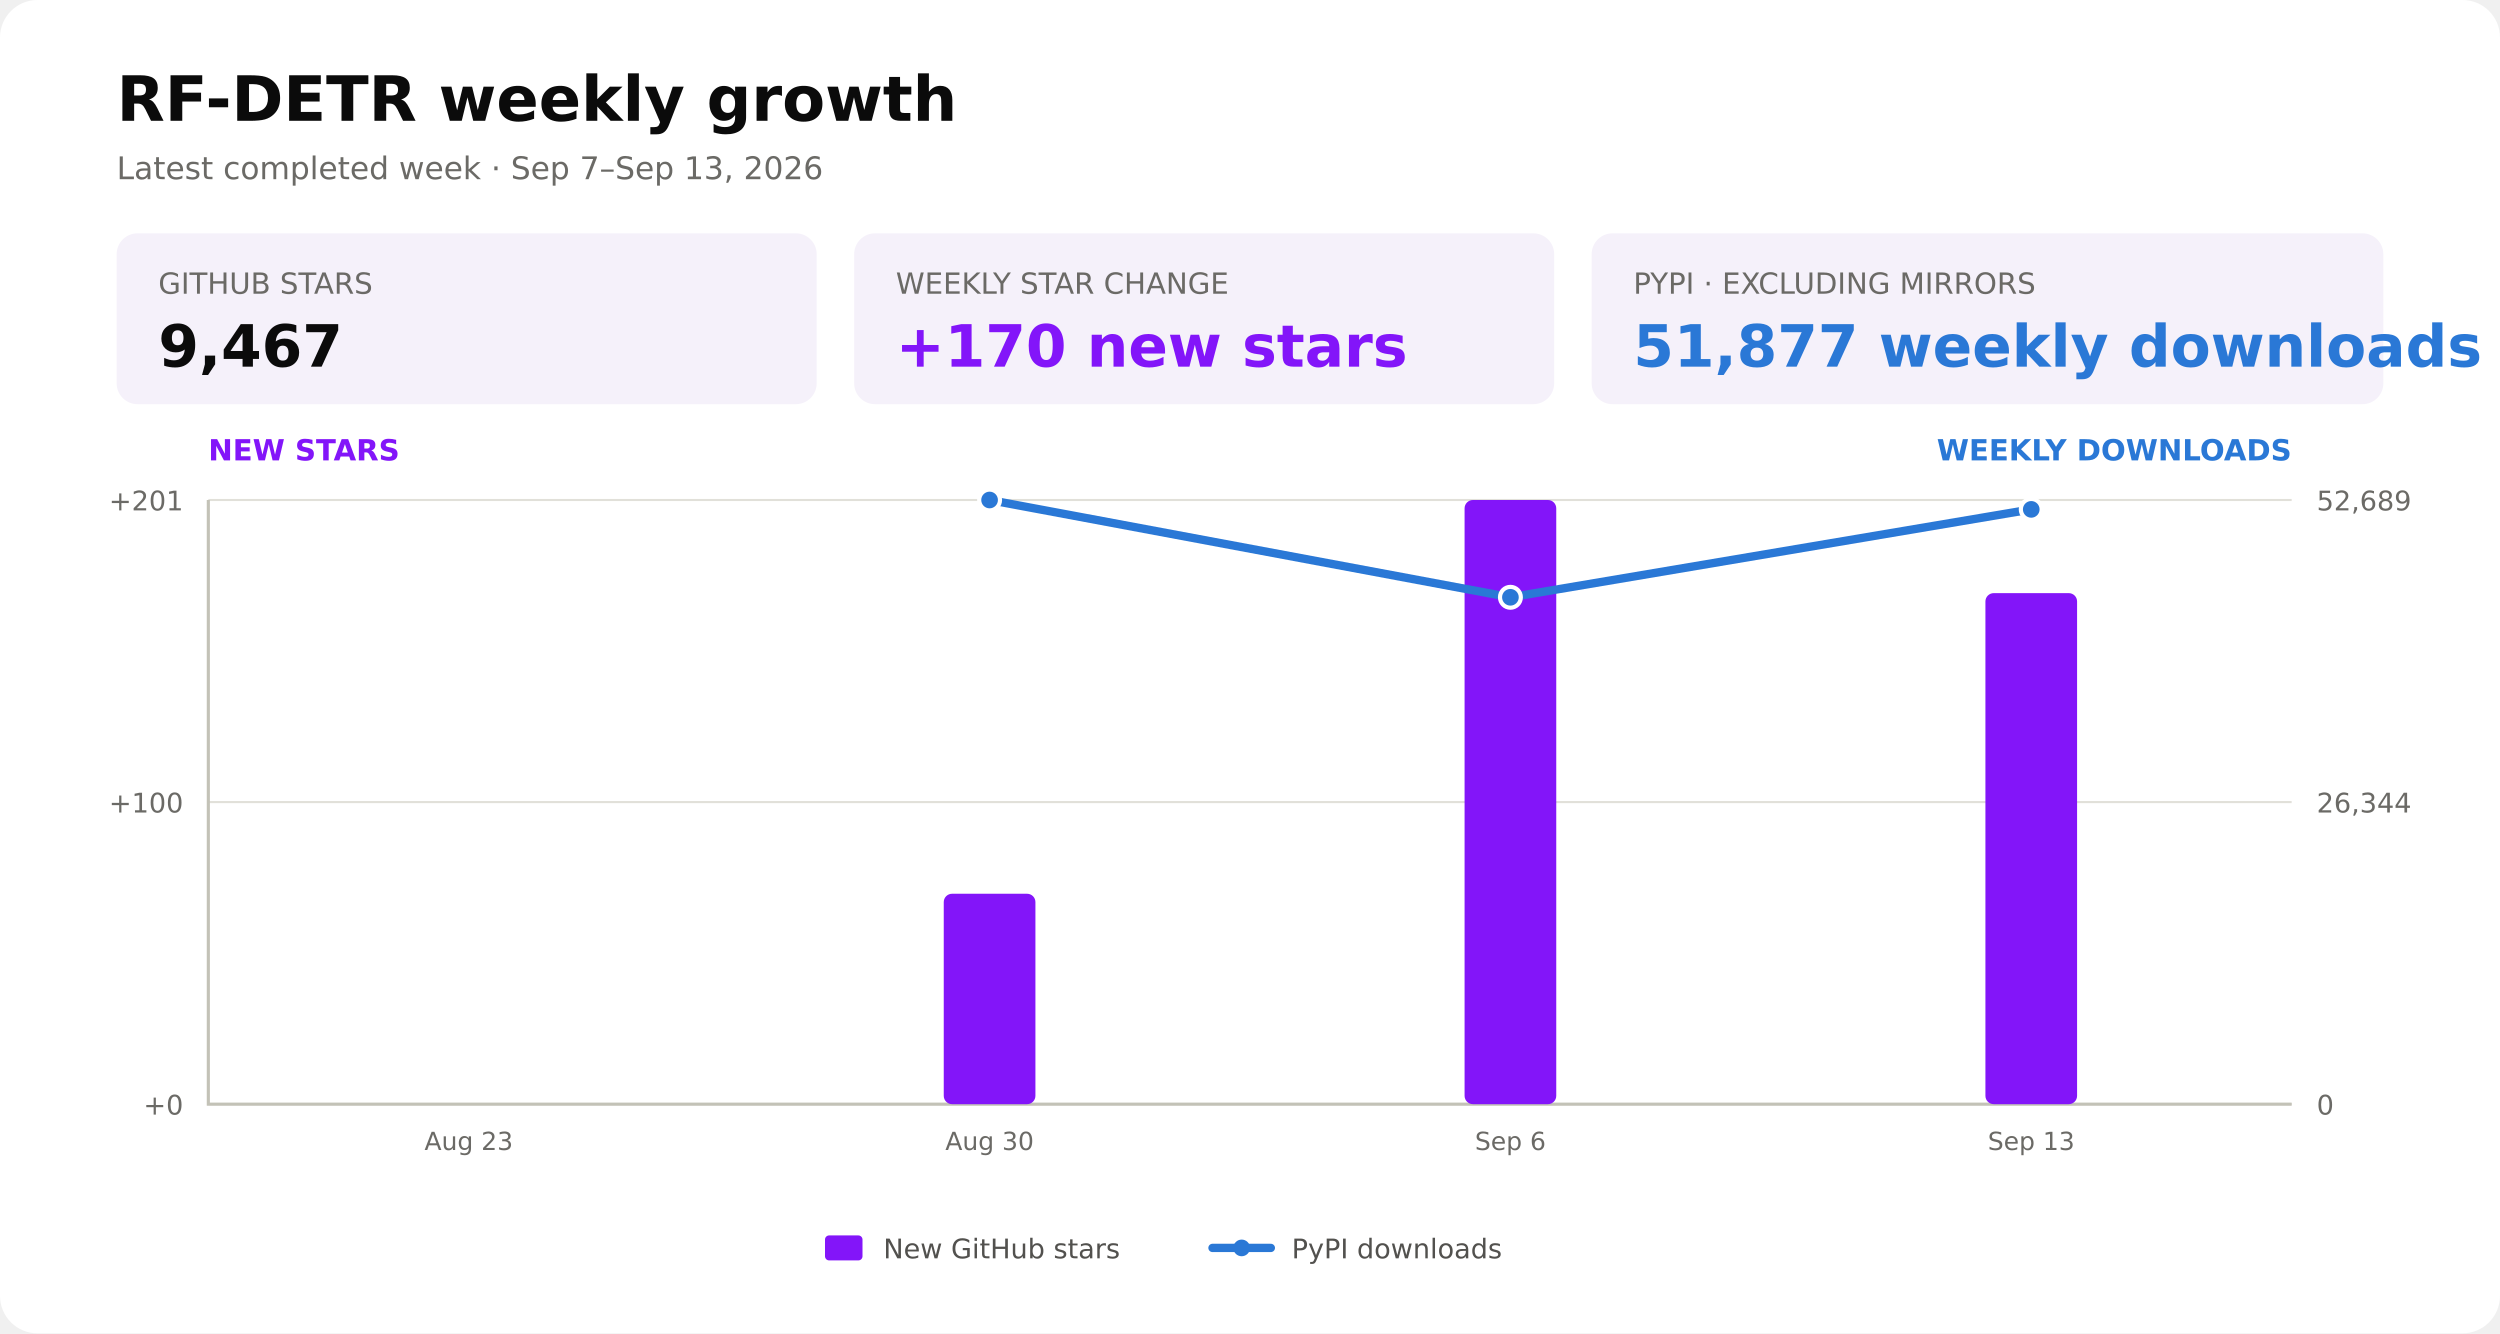
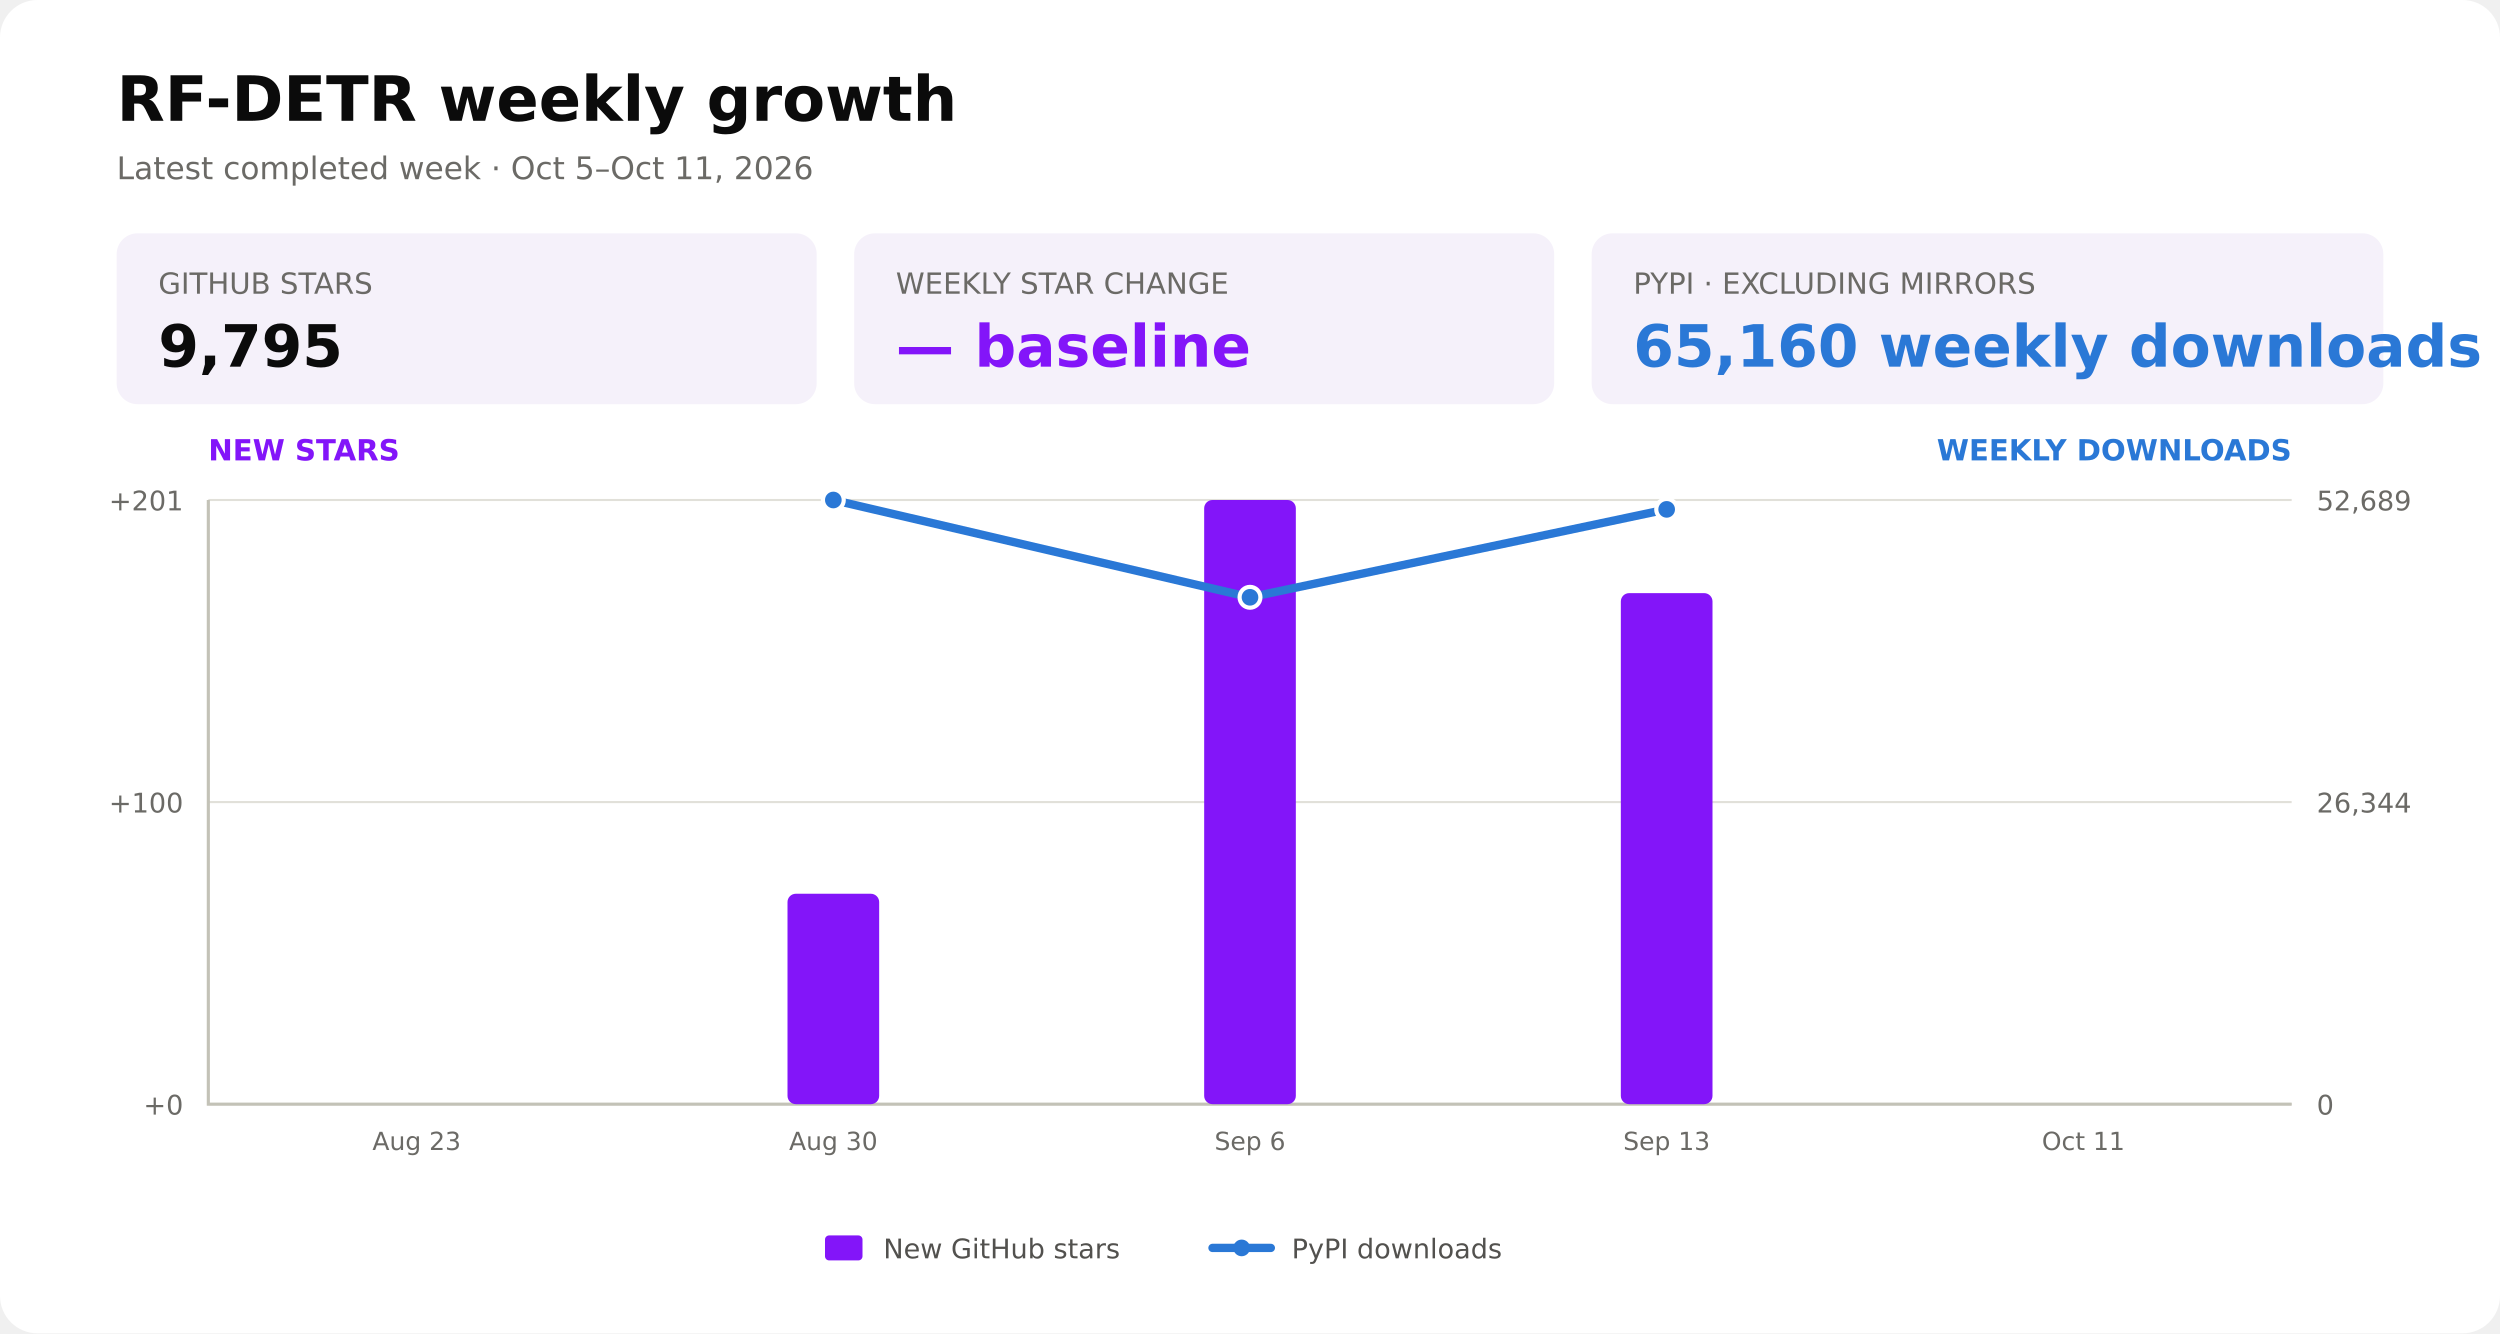
<svg xmlns="http://www.w3.org/2000/svg" width="1200" height="640" viewBox="0 0 1200 640" role="img" aria-labelledby="title description">
  <rect width="1200" height="640" rx="18" fill="#ffffff" />
  <text x="56" y="58" fill="#0b0b0b" font-family="DejaVu Sans, Arial, sans-serif" font-size="30" font-weight="700">RF-DETR weekly growth</text>
-   <text x="56" y="86" fill="#6b6a66" font-family="DejaVu Sans, Arial, sans-serif" font-size="15">Latest completed week · Sep 7–Sep 13, 2026</text>
+   <text x="56" y="86" fill="#6b6a66" font-family="DejaVu Sans, Arial, sans-serif" font-size="15">Latest completed week · Oct 5–Oct 11, 2026</text>
  <g font-family="DejaVu Sans, Arial, sans-serif">
    <rect x="56" y="112" width="336" height="82" rx="10" fill="#f5f1fa" />
    <text x="76" y="141" fill="#6b6a66" font-size="14">GITHUB STARS</text>
-     <text x="76" y="176" fill="#0b0b0b" font-size="28" font-weight="700">9,467</text>
+     <text x="76" y="176" fill="#0b0b0b" font-size="28" font-weight="700">9,795</text>
    <rect x="410" y="112" width="336" height="82" rx="10" fill="#f5f1fa" />
    <text x="430" y="141" fill="#6b6a66" font-size="14">WEEKLY STAR CHANGE</text>
-     <text x="430" y="176" fill="#8315f9" font-size="28" font-weight="700">+170 new stars</text>
+     <text x="430" y="176" fill="#8315f9" font-size="28" font-weight="700">— baseline</text>
    <rect x="764" y="112" width="380" height="82" rx="10" fill="#f5f1fa" />
    <text x="784" y="141" fill="#6b6a66" font-size="14">PYPI · EXCLUDING MIRRORS</text>
-     <text x="784" y="176" fill="#2a78d6" font-size="28" font-weight="700">51,877 weekly downloads</text>
+     <text x="784" y="176" fill="#2a78d6" font-size="28" font-weight="700">65,160 weekly downloads</text>
  </g>
  <g aria-hidden="true" fill="none" stroke="#e1e0d9" stroke-width="1">
    <path d="M100 530.0H1100" />
    <path d="M100 385.0H1100" />
    <path d="M100 240.0H1100" />
  </g>
  <path d="M100 240V530H1100" fill="none" stroke="#c3c2b7" stroke-width="1.5" />
  <g fill="#6b6a66" font-family="DejaVu Sans, Arial, sans-serif" font-size="13">
    <text x="88" y="535.0" text-anchor="end">+0</text>
    <text x="1112" y="535.0" text-anchor="start">0</text>
    <text x="88" y="390.0" text-anchor="end">+100</text>
    <text x="1112" y="390.0" text-anchor="start">26,344</text>
    <text x="88" y="245.0" text-anchor="end">+201</text>
    <text x="1112" y="245.0" text-anchor="start">52,689</text>
    <text x="100" y="221" fill="#8315f9" font-size="14" font-weight="700">NEW STARS</text>
    <text x="1100" y="221" fill="#2a78d6" font-size="14" font-weight="700" text-anchor="end">WEEKLY DOWNLOADS</text>
  </g>
  <g id="weekly-stars-bars">
-     <rect x="453.0" y="429.0" width="44.0" height="101.0" rx="4" fill="#8315f9" />
-     <rect x="703.0" y="240.0" width="44.0" height="290.0" rx="4" fill="#8315f9" />
-     <rect x="953.0" y="284.7" width="44.0" height="245.3" rx="4" fill="#8315f9" />
+     <rect x="378.0" y="429.0" width="44.0" height="101.0" rx="4" fill="#8315f9" />
+     <rect x="578.0" y="240.0" width="44.0" height="290.0" rx="4" fill="#8315f9" />
+     <rect x="778.0" y="284.7" width="44.0" height="245.3" rx="4" fill="#8315f9" />
  </g>
  <g id="weekly-downloads-line">
-     <polyline points="475.0,240.0 725.0,286.7 975.0,244.5" fill="none" stroke="#2a78d6" stroke-width="4" stroke-linecap="round" stroke-linejoin="round" />
-     <circle cx="475.0" cy="240.0" r="5" fill="#2a78d6" stroke="#ffffff" stroke-width="2" />
-     <circle cx="725.0" cy="286.7" r="5" fill="#2a78d6" stroke="#ffffff" stroke-width="2" />
-     <circle cx="975.0" cy="244.5" r="5" fill="#2a78d6" stroke="#ffffff" stroke-width="2" />
+     <polyline points="400.0,240.0 600.0,286.7 800.0,244.5" fill="none" stroke="#2a78d6" stroke-width="4" stroke-linecap="round" stroke-linejoin="round" />
+     <circle cx="400.0" cy="240.0" r="5" fill="#2a78d6" stroke="#ffffff" stroke-width="2" />
+     <circle cx="600.0" cy="286.7" r="5" fill="#2a78d6" stroke="#ffffff" stroke-width="2" />
+     <circle cx="800.0" cy="244.5" r="5" fill="#2a78d6" stroke="#ffffff" stroke-width="2" />
  </g>
  <g fill="#6b6a66" font-family="DejaVu Sans, Arial, sans-serif" font-size="12" text-anchor="middle">
-     <text x="225.0" y="552">Aug 23</text>
-     <text x="475.0" y="552">Aug 30</text>
-     <text x="725.0" y="552">Sep 6</text>
-     <text x="975.0" y="552">Sep 13</text>
+     <text x="200.0" y="552">Aug 23</text>
+     <text x="400.0" y="552">Aug 30</text>
+     <text x="600.0" y="552">Sep 6</text>
+     <text x="800.0" y="552">Sep 13</text>
+     <text x="1000.0" y="552">Oct 11</text>
  </g>
  <g font-family="DejaVu Sans, Arial, sans-serif" font-size="13" fill="#52514e">
    <rect x="396" y="593" width="18" height="12" rx="2" fill="#8315f9" />
    <text x="424" y="604">New GitHub stars</text>
    <path d="M582 599H610" fill="none" stroke="#2a78d6" stroke-width="4" stroke-linecap="round" />
    <circle cx="596" cy="599" r="4" fill="#2a78d6" />
    <text x="620" y="604">PyPI downloads</text>
  </g>
</svg>
